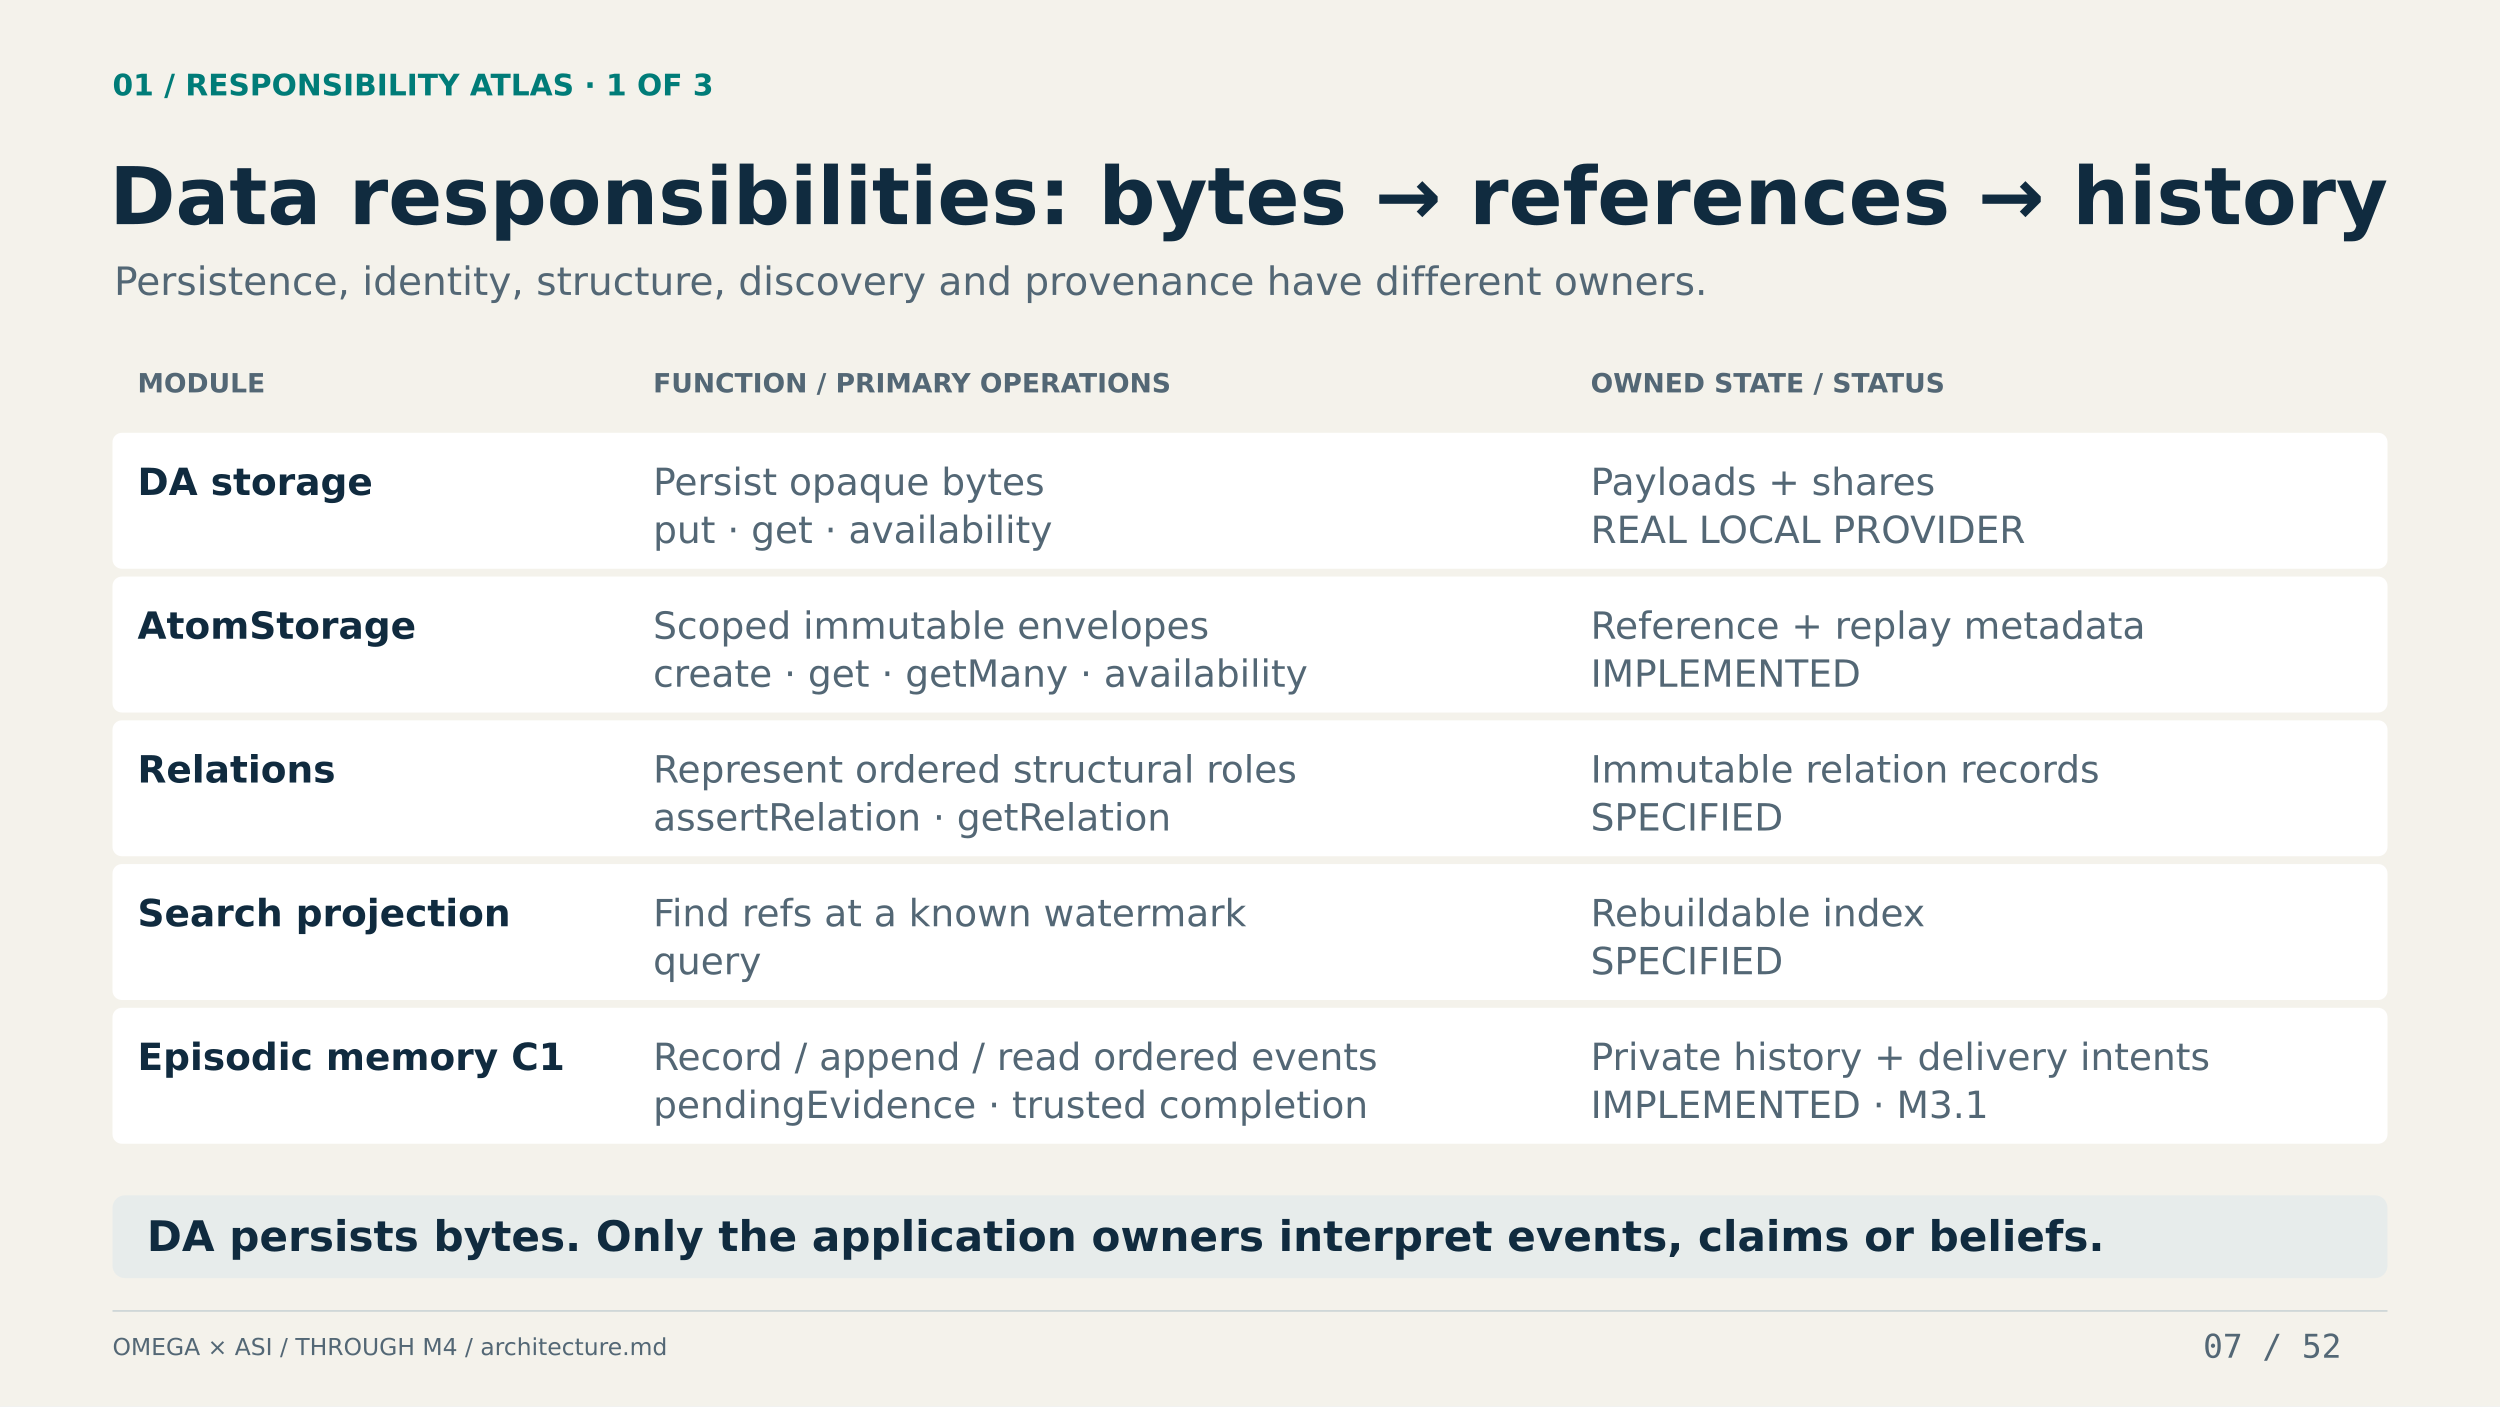
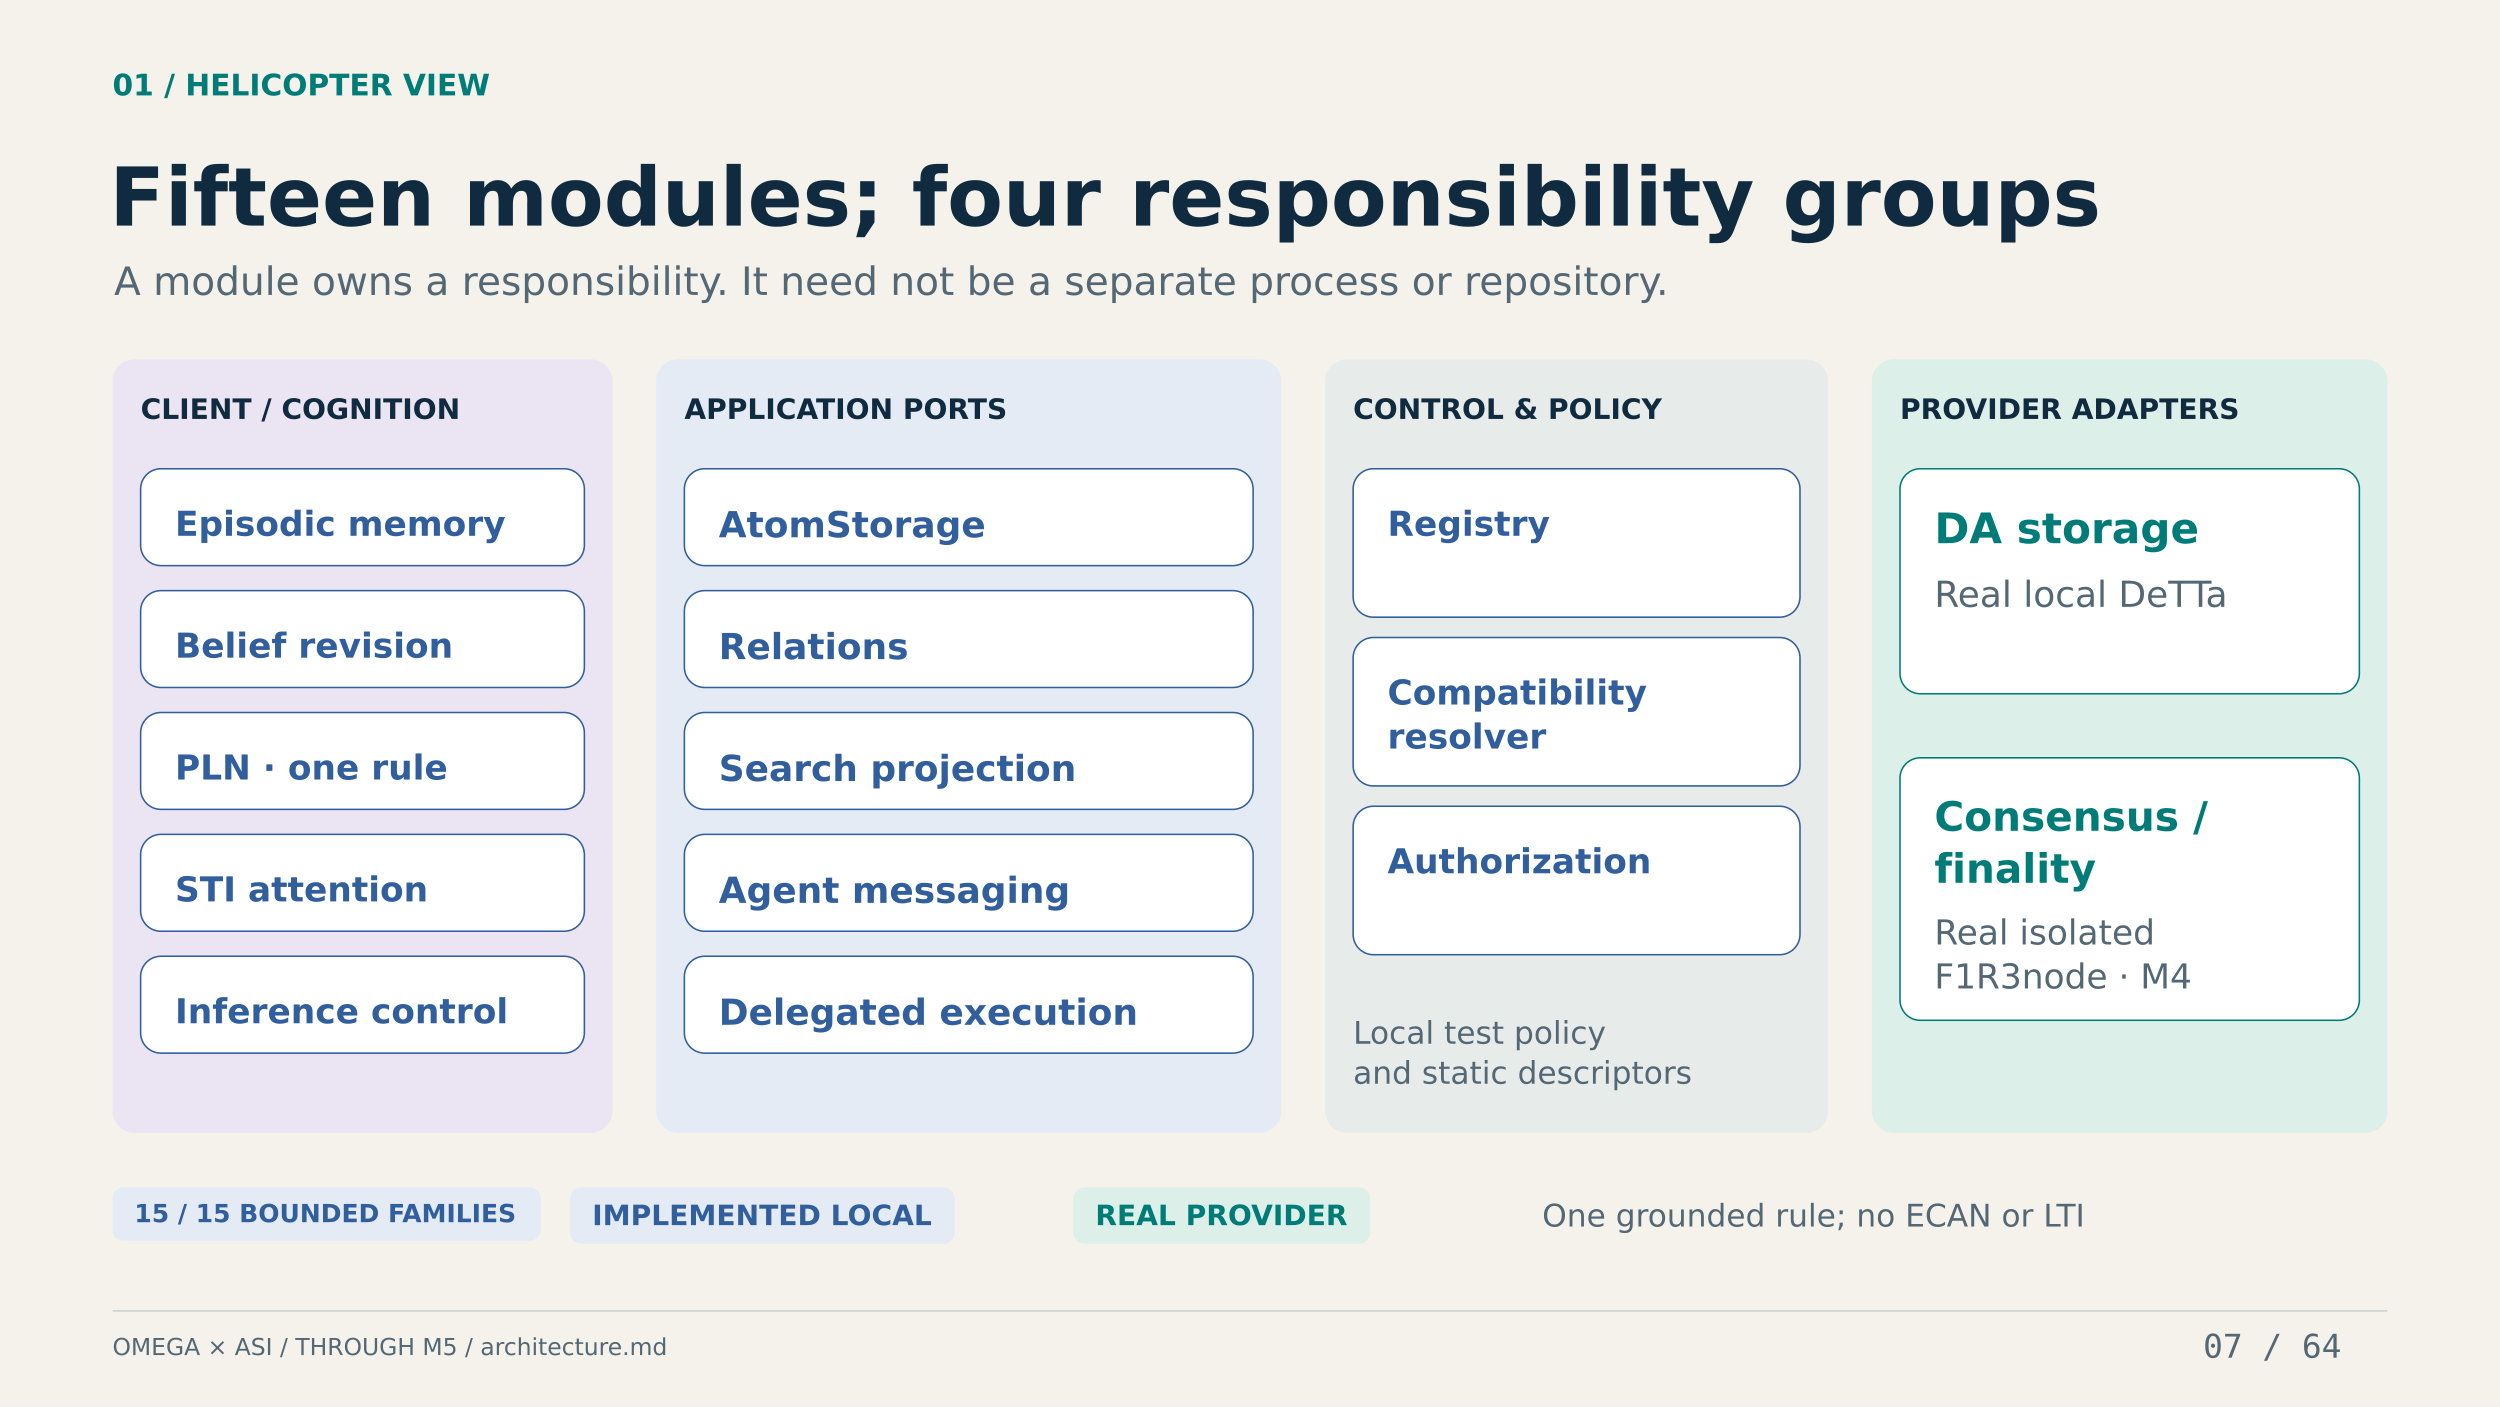
<svg xmlns="http://www.w3.org/2000/svg" width="1600" height="900" viewBox="0 0 1600 900" role="img" aria-labelledby="title desc">
  <rect width="1600" height="900" fill="#F4F2EB" />
-   <text x="72" y="61.05" font-family="DejaVu Sans" font-size="19" font-weight="700" fill="#007C78">01 / RESPONSIBILITY ATLAS · 1 OF 3</text>
-   <text x="70" y="143.45" font-family="DejaVu Sans" font-size="51" font-weight="700" fill="#102B3F">Data responsibilities: bytes → references → history</text>
-   <text x="73" y="188.75" font-family="DejaVu Sans" font-size="25" font-weight="400" fill="#536775">Persistence, identity, structure, discovery and provenance have different owners.</text>
-   <text x="88" y="251.15" font-family="DejaVu Sans" font-size="17" font-weight="700" fill="#536775">MODULE</text>
-   <text x="418" y="251.15" font-family="DejaVu Sans" font-size="17" font-weight="700" fill="#536775">FUNCTION / PRIMARY OPERATIONS</text>
-   <text x="1018" y="251.15" font-family="DejaVu Sans" font-size="17" font-weight="700" fill="#536775">OWNED STATE / STATUS</text>
-   <rect x="72" y="277" width="1456" height="87" rx="6" fill="#FFFFFF" />
-   <text x="88" y="316.8" font-family="DejaVu Sans" font-size="24" font-weight="700" fill="#102B3F">DA storage</text>
-   <text x="418" y="316.8" font-family="DejaVu Sans" font-size="24" font-weight="400" fill="#536775">Persist opaque bytes</text>
-   <text x="418" y="347.52" font-family="DejaVu Sans" font-size="24" font-weight="400" fill="#536775">put · get · availability</text>
-   <text x="1018" y="316.8" font-family="DejaVu Sans" font-size="24" font-weight="400" fill="#536775">Payloads + shares</text>
-   <text x="1018" y="347.52" font-family="DejaVu Sans" font-size="24" font-weight="400" fill="#536775">REAL LOCAL PROVIDER</text>
-   <rect x="72" y="369" width="1456" height="87" rx="6" fill="#FFFFFF" />
-   <text x="88" y="408.8" font-family="DejaVu Sans" font-size="24" font-weight="700" fill="#102B3F">AtomStorage</text>
-   <text x="418" y="408.8" font-family="DejaVu Sans" font-size="24" font-weight="400" fill="#536775">Scoped immutable envelopes</text>
-   <text x="418" y="439.52" font-family="DejaVu Sans" font-size="24" font-weight="400" fill="#536775">create · get · getMany · availability</text>
-   <text x="1018" y="408.8" font-family="DejaVu Sans" font-size="24" font-weight="400" fill="#536775">Reference + replay metadata</text>
-   <text x="1018" y="439.52" font-family="DejaVu Sans" font-size="24" font-weight="400" fill="#536775">IMPLEMENTED</text>
-   <rect x="72" y="461" width="1456" height="87" rx="6" fill="#FFFFFF" />
-   <text x="88" y="500.8" font-family="DejaVu Sans" font-size="24" font-weight="700" fill="#102B3F">Relations</text>
-   <text x="418" y="500.8" font-family="DejaVu Sans" font-size="24" font-weight="400" fill="#536775">Represent ordered structural roles</text>
-   <text x="418" y="531.52" font-family="DejaVu Sans" font-size="24" font-weight="400" fill="#536775">assertRelation · getRelation</text>
-   <text x="1018" y="500.8" font-family="DejaVu Sans" font-size="24" font-weight="400" fill="#536775">Immutable relation records</text>
-   <text x="1018" y="531.52" font-family="DejaVu Sans" font-size="24" font-weight="400" fill="#536775">SPECIFIED</text>
-   <rect x="72" y="553" width="1456" height="87" rx="6" fill="#FFFFFF" />
-   <text x="88" y="592.8" font-family="DejaVu Sans" font-size="24" font-weight="700" fill="#102B3F">Search projection</text>
-   <text x="418" y="592.8" font-family="DejaVu Sans" font-size="24" font-weight="400" fill="#536775">Find refs at a known watermark</text>
-   <text x="418" y="623.52" font-family="DejaVu Sans" font-size="24" font-weight="400" fill="#536775">query</text>
-   <text x="1018" y="592.8" font-family="DejaVu Sans" font-size="24" font-weight="400" fill="#536775">Rebuildable index</text>
-   <text x="1018" y="623.52" font-family="DejaVu Sans" font-size="24" font-weight="400" fill="#536775">SPECIFIED</text>
-   <rect x="72" y="645" width="1456" height="87" rx="6" fill="#FFFFFF" />
-   <text x="88" y="684.8" font-family="DejaVu Sans" font-size="24" font-weight="700" fill="#102B3F">Episodic memory C1</text>
-   <text x="418" y="684.8" font-family="DejaVu Sans" font-size="24" font-weight="400" fill="#536775">Record / append / read ordered events</text>
-   <text x="418" y="715.52" font-family="DejaVu Sans" font-size="24" font-weight="400" fill="#536775">pendingEvidence · trusted completion</text>
-   <text x="1018" y="684.8" font-family="DejaVu Sans" font-size="24" font-weight="400" fill="#536775">Private history + delivery intents</text>
-   <text x="1018" y="715.52" font-family="DejaVu Sans" font-size="24" font-weight="400" fill="#536775">IMPLEMENTED · M3.1</text>
-   <rect x="72" y="765" width="1456" height="53" rx="8" fill="#E7ECEB" />
-   <text x="94" y="800.65" font-family="DejaVu Sans" font-size="27" font-weight="700" fill="#102B3F">DA persists bytes. Only the application owners interpret events, claims or beliefs.</text>
+   <text x="72" y="61.05" font-family="DejaVu Sans" font-size="19" font-weight="700" fill="#007C78">01 / HELICOPTER VIEW</text>
+   <text x="70" y="144.4" font-family="DejaVu Sans" font-size="52" font-weight="700" fill="#102B3F">Fifteen modules; four responsibility groups</text>
+   <text x="73" y="188.75" font-family="DejaVu Sans" font-size="25" font-weight="400" fill="#536775">A module owns a responsibility. It need not be a separate process or repository.</text>
+   <rect x="72" y="230" width="320" height="495" rx="14" fill="#EBE5F3" />
+   <text x="90" y="268.1" font-family="DejaVu Sans" font-size="18" font-weight="700" fill="#102B3F">CLIENT / COGNITION</text>
+   <rect x="420" y="230" width="400" height="495" rx="14" fill="#E4EBF5" />
+   <text x="438" y="268.1" font-family="DejaVu Sans" font-size="18" font-weight="700" fill="#102B3F">APPLICATION PORTS</text>
+   <rect x="848" y="230" width="322" height="495" rx="14" fill="#E7ECEB" />
+   <text x="866" y="268.1" font-family="DejaVu Sans" font-size="18" font-weight="700" fill="#102B3F">CONTROL &amp; POLICY</text>
+   <rect x="1198" y="230" width="330" height="495" rx="14" fill="#DCEFE8" />
+   <text x="1216" y="268.1" font-family="DejaVu Sans" font-size="18" font-weight="700" fill="#102B3F">PROVIDER ADAPTERS</text>
+   <rect x="90" y="300" width="284" height="62" rx="13" fill="#FFFFFF" stroke="#315E9C" />
+   <text x="112" y="342.9" font-family="DejaVu Sans" font-size="22" font-weight="700" fill="#315E9C">Episodic memory</text>
+   <rect x="90" y="378" width="284" height="62" rx="13" fill="#FFFFFF" stroke="#315E9C" />
+   <text x="112" y="420.9" font-family="DejaVu Sans" font-size="22" font-weight="700" fill="#315E9C">Belief revision</text>
+   <rect x="90" y="456" width="284" height="62" rx="13" fill="#FFFFFF" stroke="#315E9C" />
+   <text x="112" y="498.9" font-family="DejaVu Sans" font-size="22" font-weight="700" fill="#315E9C">PLN · one rule</text>
+   <rect x="90" y="534" width="284" height="62" rx="13" fill="#FFFFFF" stroke="#315E9C" />
+   <text x="112" y="576.9" font-family="DejaVu Sans" font-size="22" font-weight="700" fill="#315E9C">STI attention</text>
+   <rect x="90" y="612" width="284" height="62" rx="13" fill="#FFFFFF" stroke="#315E9C" />
+   <text x="112" y="654.9" font-family="DejaVu Sans" font-size="22" font-weight="700" fill="#315E9C">Inference control</text>
+   <rect x="438" y="300" width="364" height="62" rx="13" fill="#FFFFFF" stroke="#315E9C" />
+   <text x="460" y="343.85" font-family="DejaVu Sans" font-size="23" font-weight="700" fill="#315E9C">AtomStorage</text>
+   <rect x="438" y="378" width="364" height="62" rx="13" fill="#FFFFFF" stroke="#315E9C" />
+   <text x="460" y="421.85" font-family="DejaVu Sans" font-size="23" font-weight="700" fill="#315E9C">Relations</text>
+   <rect x="438" y="456" width="364" height="62" rx="13" fill="#FFFFFF" stroke="#315E9C" />
+   <text x="460" y="499.85" font-family="DejaVu Sans" font-size="23" font-weight="700" fill="#315E9C">Search projection</text>
+   <rect x="438" y="534" width="364" height="62" rx="13" fill="#FFFFFF" stroke="#315E9C" />
+   <text x="460" y="577.85" font-family="DejaVu Sans" font-size="23" font-weight="700" fill="#315E9C">Agent messaging</text>
+   <rect x="438" y="612" width="364" height="62" rx="13" fill="#FFFFFF" stroke="#315E9C" />
+   <text x="460" y="655.85" font-family="DejaVu Sans" font-size="23" font-weight="700" fill="#315E9C">Delegated execution</text>
+   <rect x="866" y="300" width="286" height="95" rx="13" fill="#FFFFFF" stroke="#315E9C" />
+   <text x="888" y="342.9" font-family="DejaVu Sans" font-size="22" font-weight="700" fill="#315E9C">Registry</text>
+   <rect x="866" y="408" width="286" height="95" rx="13" fill="#FFFFFF" stroke="#315E9C" />
+   <text x="888" y="450.9" font-family="DejaVu Sans" font-size="22" font-weight="700" fill="#315E9C">Compatibility</text>
+   <text x="888" y="479.06" font-family="DejaVu Sans" font-size="22" font-weight="700" fill="#315E9C">resolver</text>
+   <rect x="866" y="516" width="286" height="95" rx="13" fill="#FFFFFF" stroke="#315E9C" />
+   <text x="888" y="558.9" font-family="DejaVu Sans" font-size="22" font-weight="700" fill="#315E9C">Authorization</text>
+   <rect x="1216" y="300" width="294" height="144" rx="13" fill="#FFFFFF" stroke="#007C78" />
+   <text x="1238" y="347.65" font-family="DejaVu Sans" font-size="27" font-weight="700" fill="#007C78">DA storage</text>
+   <text x="1238" y="388.41" font-family="DejaVu Sans" font-size="23" font-weight="400" fill="#536775">Real local DeTTa</text>
+   <rect x="1216" y="485" width="294" height="168" rx="13" fill="#FFFFFF" stroke="#007C78" />
+   <text x="1238" y="531.7" font-family="DejaVu Sans" font-size="26" font-weight="700" fill="#007C78">Consensus /</text>
+   <text x="1238" y="564.98" font-family="DejaVu Sans" font-size="26" font-weight="700" fill="#007C78">finality</text>
+   <text x="1238" y="604.46" font-family="DejaVu Sans" font-size="22" font-weight="400" fill="#536775">Real isolated</text>
+   <text x="1238" y="632.62" font-family="DejaVu Sans" font-size="22" font-weight="400" fill="#536775">F1R3node · M4</text>
+   <text x="866" y="668.0" font-family="DejaVu Sans" font-size="20" font-weight="400" fill="#536775">Local test policy</text>
+   <text x="866" y="693.6" font-family="DejaVu Sans" font-size="20" font-weight="400" fill="#536775">and static descriptors</text>
+   <rect x="72" y="760" width="274.117" height="34" rx="7" fill="#E4EBF5" />
+   <text x="86" y="782.2" font-family="DejaVu Sans" font-size="16" font-weight="700" fill="#315E9C">15 / 15 BOUNDED FAMILIES</text>
+   <rect x="365" y="760" width="246.004" height="36" rx="7" fill="#E4EBF5" />
+   <text x="379" y="784.1" font-family="DejaVu Sans" font-size="18" font-weight="700" fill="#315E9C">IMPLEMENTED LOCAL</text>
+   <rect x="687" y="760" width="189.903" height="36" rx="7" fill="#DCEFE8" />
+   <text x="701" y="784.1" font-family="DejaVu Sans" font-size="18" font-weight="700" fill="#007C78">REAL PROVIDER</text>
+   <text x="987" y="785.0" font-family="DejaVu Sans" font-size="20" font-weight="400" fill="#536775">One grounded rule; no ECAN or LTI</text>
  <line x1="72" y1="839" x2="1528" y2="839" stroke="#C9D2D4" stroke-width="1" />
-   <text x="72" y="867.25" font-family="DejaVu Sans" font-size="15" font-weight="400" fill="#536775">OMEGA × ASI / THROUGH M4 / architecture.md</text>
-   <text x="1410" y="868.95" font-family="DejaVu Sans Mono" font-size="21" font-weight="400" fill="#536775">07 / 52</text>
+   <text x="72" y="867.25" font-family="DejaVu Sans" font-size="15" font-weight="400" fill="#536775">OMEGA × ASI / THROUGH M5 / architecture.md</text>
+   <text x="1410" y="868.95" font-family="DejaVu Sans Mono" font-size="21" font-weight="400" fill="#536775">07 / 64</text>
</svg>
